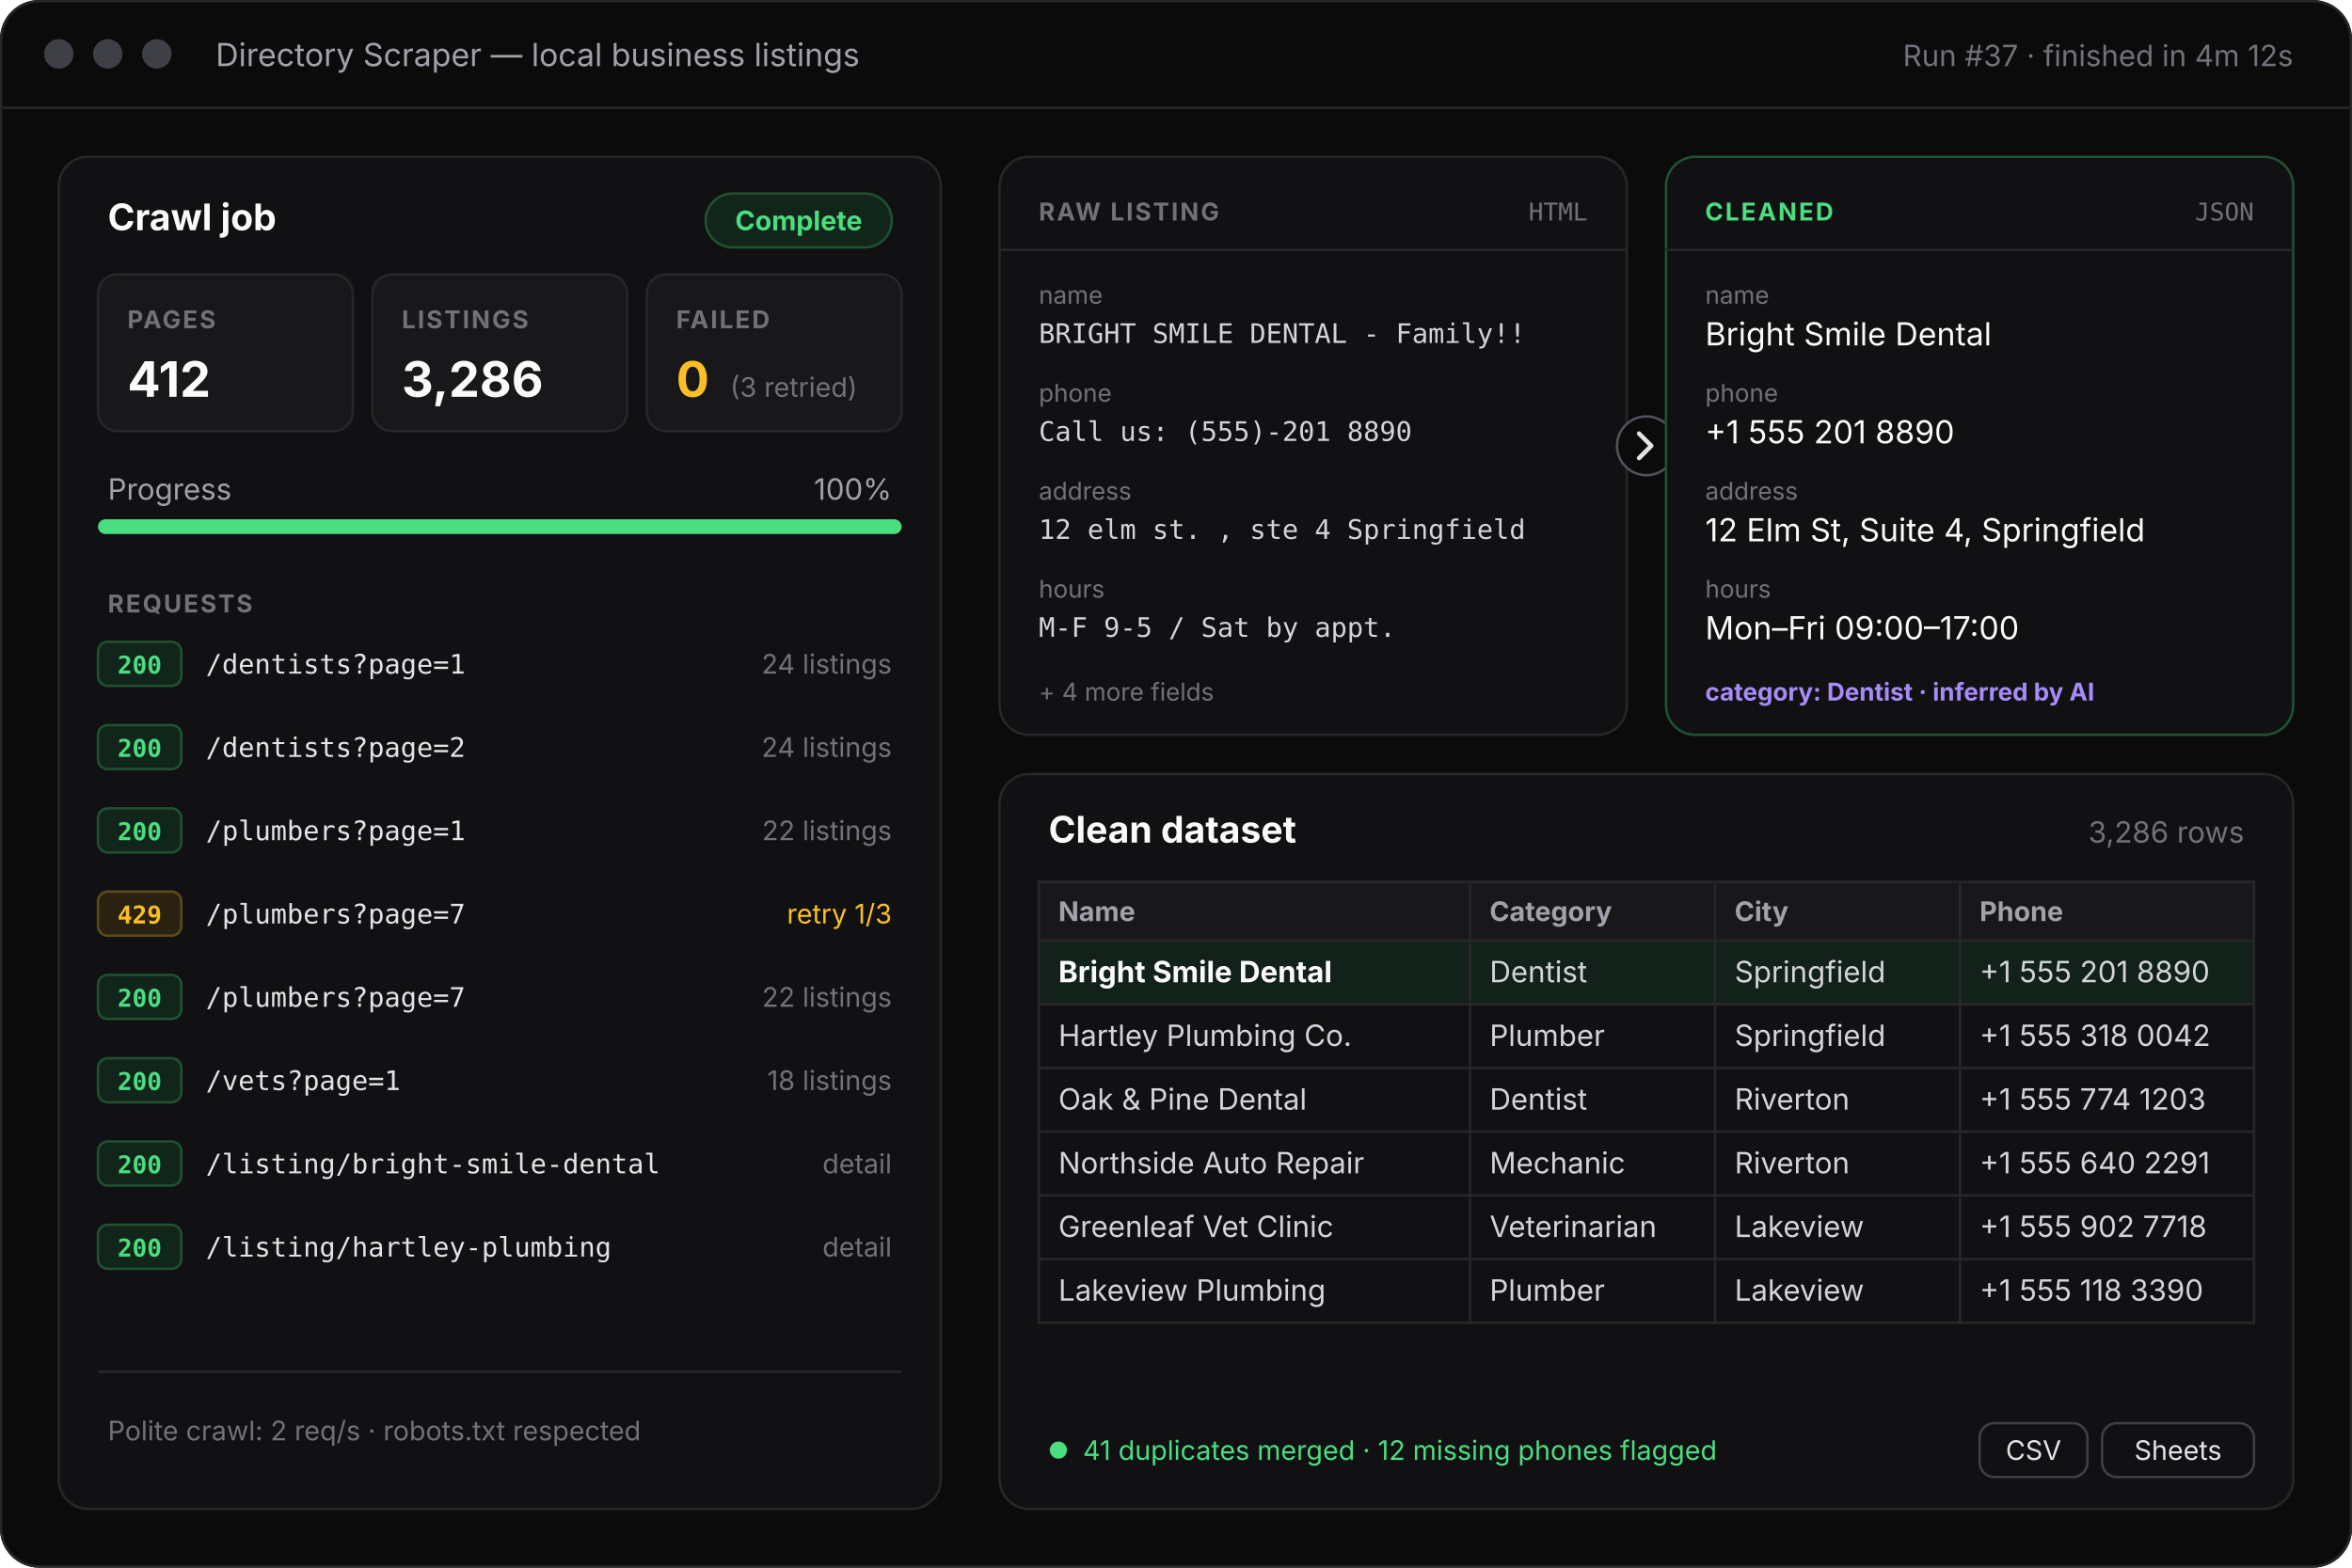
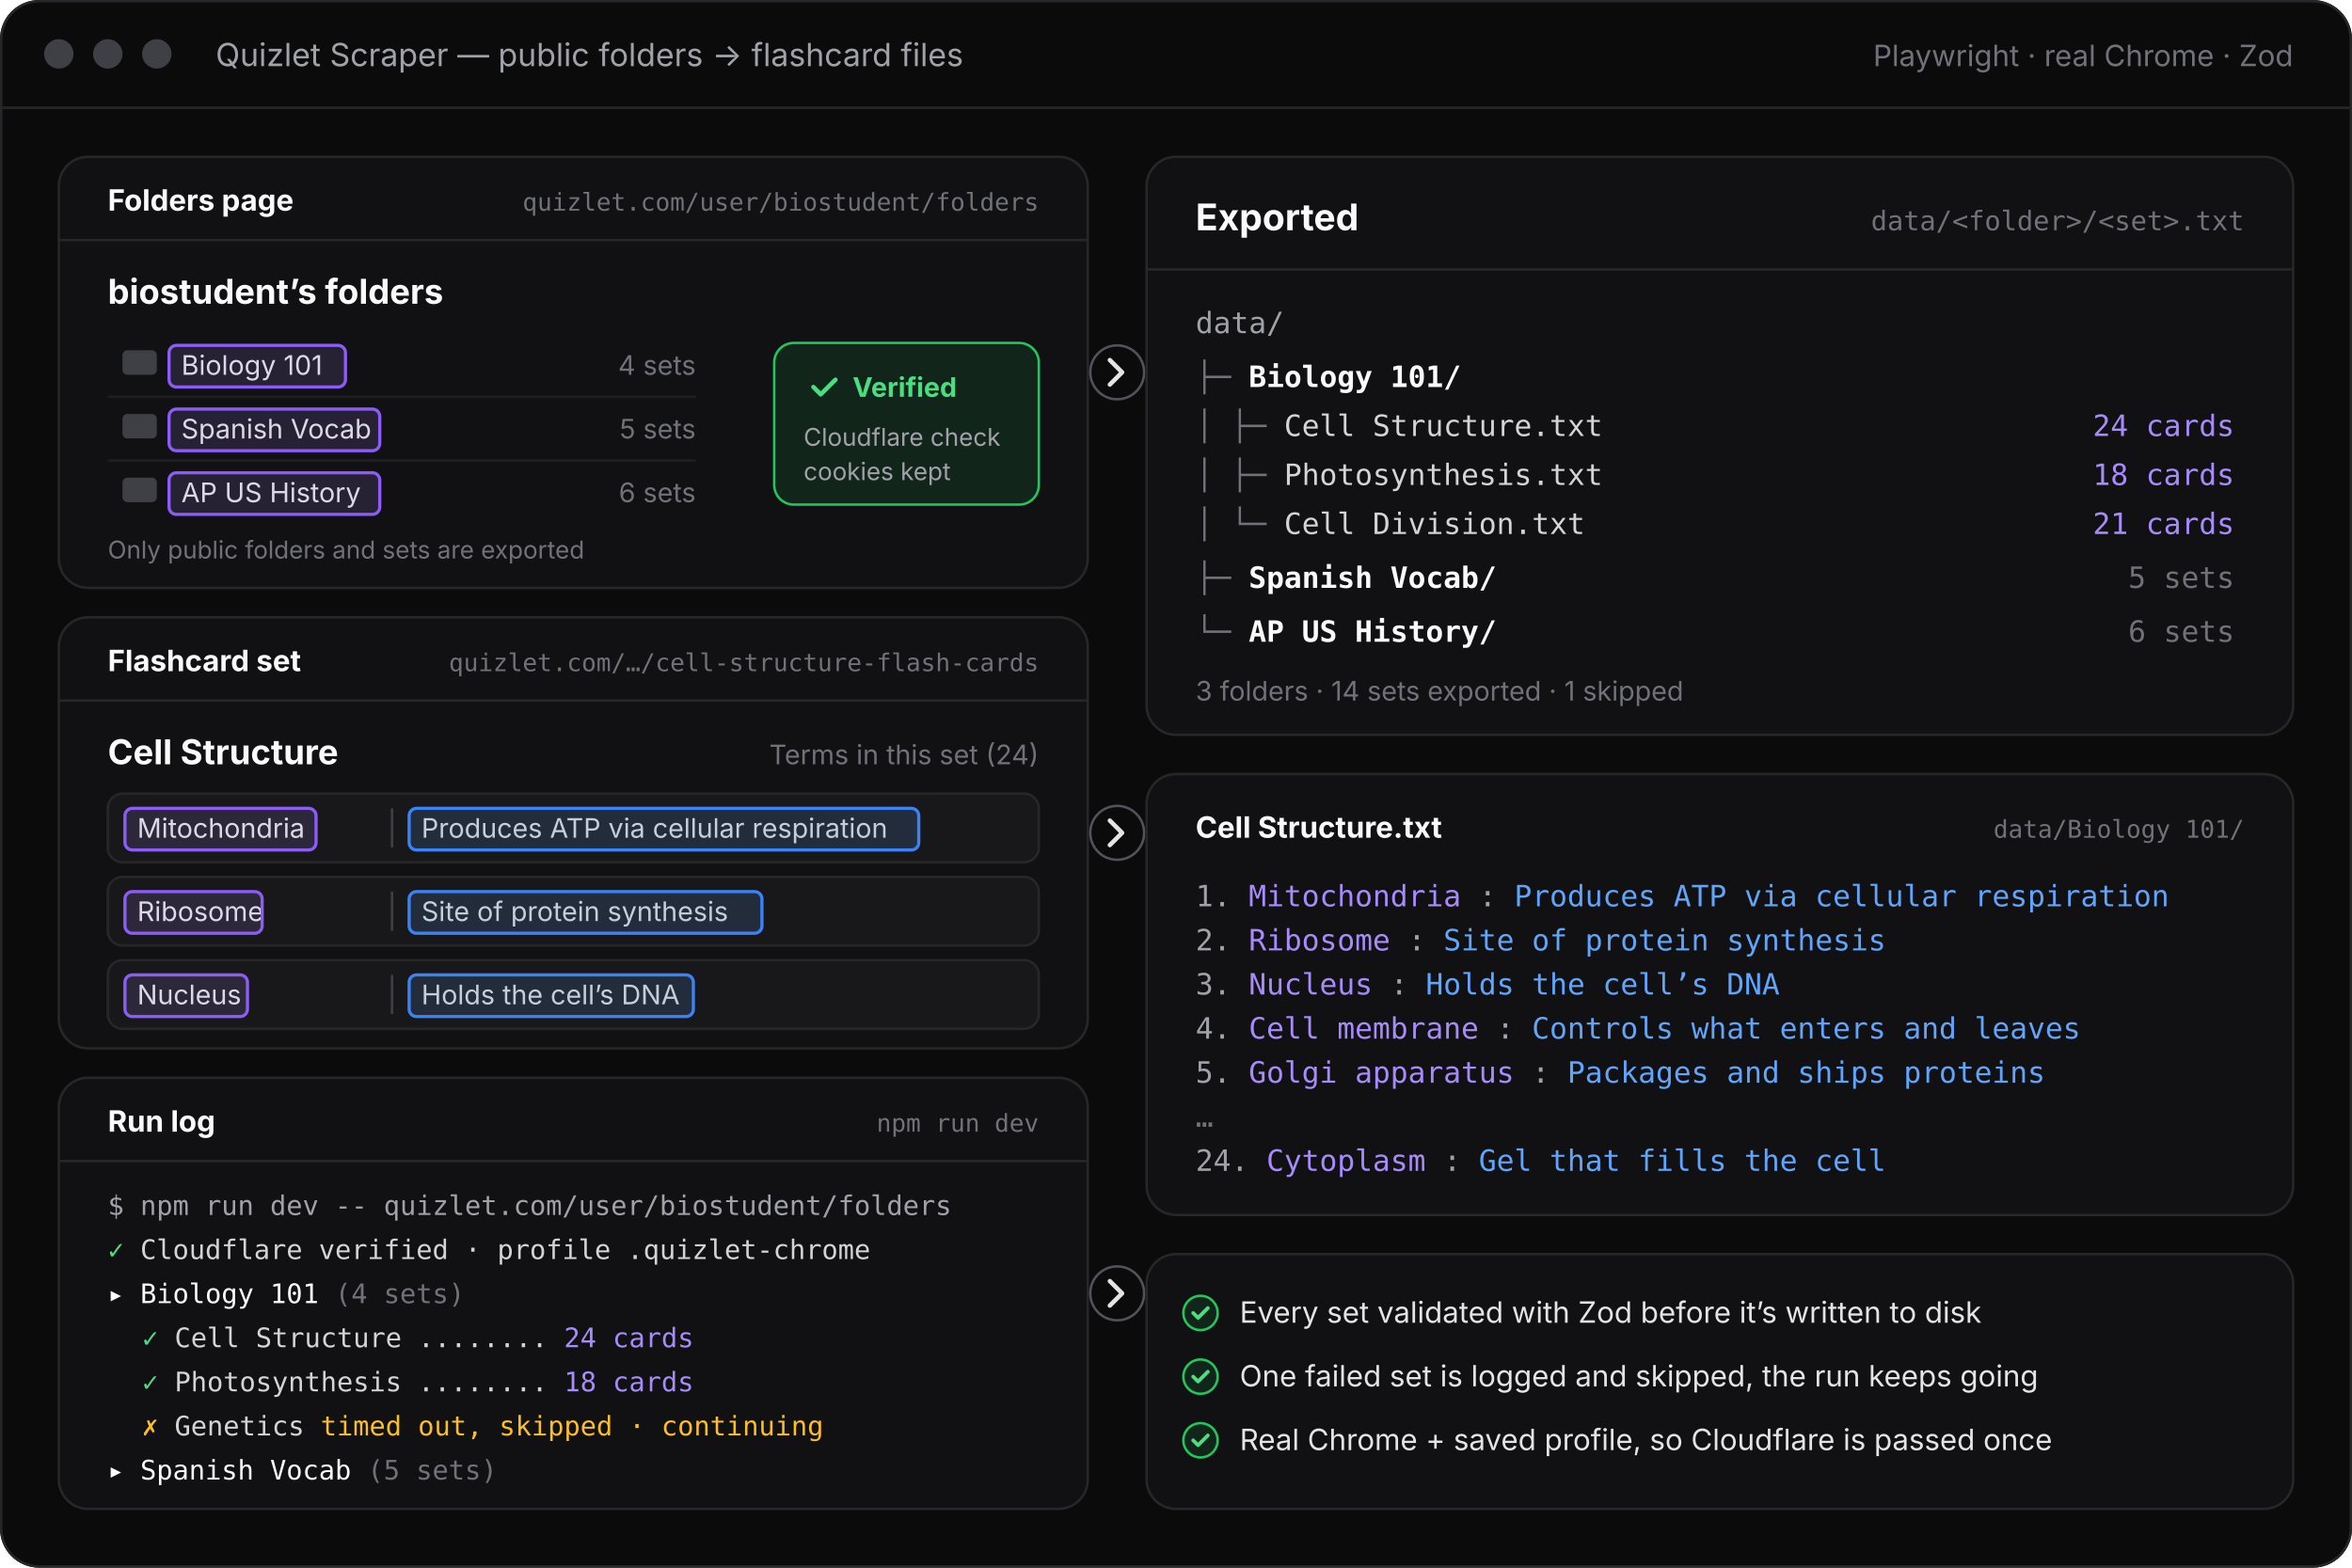
<svg xmlns="http://www.w3.org/2000/svg" viewBox="0 0 960 640" width="960" height="640" font-family="Inter, 'Segoe UI', system-ui, -apple-system, Helvetica, Arial, sans-serif">
  <style>
    .b{font-weight:700}
    .w{fill:#fafafa}.p{fill:#e4e4e7}.s{fill:#a1a1aa}.m{fill:#71717a}.d{fill:#d4d4d8}
    .mono{font-family:ui-monospace, 'SF Mono', 'Cascadia Code', Consolas, monospace}
-     .cap{font-size:10px;letter-spacing:.08em;font-weight:700;fill:#71717a}
-     .ok{fill:#12251a;stroke:#1f5132}.okt{fill:#4ade80}
+     .v{fill:#a78bfa}.bl{fill:#60a5fa}.g{fill:#4ade80}.a{fill:#fbbf24}
  </style>
  <rect width="960" height="640" rx="16" fill="#0b0b0c" />
  <rect x=".5" y=".5" width="959" height="639" rx="15.5" fill="none" stroke="#27272a" />
  <path d="M1 44h958" stroke="#27272a" />
  <circle cx="24" cy="22" r="6" fill="#3f3f46" />
  <circle cx="44" cy="22" r="6" fill="#3f3f46" />
  <circle cx="64" cy="22" r="6" fill="#3f3f46" />
-   <text x="88" y="27" font-size="13" class="s">Directory Scraper — local business listings</text>
-   <text x="936" y="27" font-size="12" class="m" text-anchor="end">Run #37 · finished in 4m 12s</text>
-   <rect x="24" y="64" width="360" height="552" rx="12" fill="#111113" stroke="#27272a" />
-   <text x="44" y="94" font-size="15" class="w b">Crawl job</text>
-   <rect x="288" y="79" width="76" height="22" rx="11" class="ok" />
-   <text x="326" y="94" font-size="11" class="b okt" text-anchor="middle">Complete</text>
-   <rect x="40" y="112" width="104" height="64" rx="8" fill="#18181b" stroke="#27272a" />
-   <text x="52" y="134" class="cap">PAGES</text>
-   <text x="52" y="162" font-size="20" class="w b">412</text>
-   <rect x="152" y="112" width="104" height="64" rx="8" fill="#18181b" stroke="#27272a" />
-   <text x="164" y="134" class="cap">LISTINGS</text>
-   <text x="164" y="162" font-size="20" class="w b">3,286</text>
-   <rect x="264" y="112" width="104" height="64" rx="8" fill="#18181b" stroke="#27272a" />
-   <text x="276" y="134" class="cap">FAILED</text>
-   <text x="276" y="162" font-size="20" class="b" fill="#fbbf24">0</text>
-   <text x="298" y="162" font-size="11" class="m">(3 retried)</text>
-   <text x="44" y="204" font-size="12" class="s">Progress</text>
-   <text x="364" y="204" font-size="12" class="s" text-anchor="end">100%</text>
-   <rect x="40" y="212" width="328" height="6" rx="3" fill="#4ade80" />
-   <text x="44" y="250" class="cap">REQUESTS</text>
-   <g font-size="10" class="mono b" text-anchor="middle">
-     <rect x="40" y="262" width="34" height="18" rx="4" class="ok" />
-     <text x="57" y="275" class="okt">200</text>
-     <rect x="40" y="296" width="34" height="18" rx="4" class="ok" />
-     <text x="57" y="309" class="okt">200</text>
-     <rect x="40" y="330" width="34" height="18" rx="4" class="ok" />
-     <text x="57" y="343" class="okt">200</text>
-     <rect x="40" y="364" width="34" height="18" rx="4" fill="#2a2210" stroke="#5c4a17" />
-     <text x="57" y="377" fill="#fbbf24">429</text>
-     <rect x="40" y="398" width="34" height="18" rx="4" class="ok" />
-     <text x="57" y="411" class="okt">200</text>
-     <rect x="40" y="432" width="34" height="18" rx="4" class="ok" />
-     <text x="57" y="445" class="okt">200</text>
-     <rect x="40" y="466" width="34" height="18" rx="4" class="ok" />
-     <text x="57" y="479" class="okt">200</text>
-     <rect x="40" y="500" width="34" height="18" rx="4" class="ok" />
-     <text x="57" y="513" class="okt">200</text>
+   <text x="88" y="27" font-size="13" class="s">Quizlet Scraper — public folders → flashcard files</text>
+   <text x="936" y="27" font-size="12" class="m" text-anchor="end">Playwright · real Chrome · Zod</text>
+   <rect x="24" y="64" width="420" height="176" rx="12" fill="#111113" stroke="#27272a" />
+   <text x="44" y="86" font-size="12" class="w b">Folders page</text>
+   <text x="424" y="86" font-size="10" class="m mono" text-anchor="end">quizlet.com/user/biostudent/folders</text>
+   <path d="M24 98h420" stroke="#27272a" />
+   <text x="44" y="124" font-size="14" class="w b">biostudent’s folders</text>
+   <path d="M44 162h240M44 188h240" stroke="#1f1f23" />
+   <g fill="#3f3f46">
+     <rect x="50" y="143" width="14" height="10" rx="2" />
+     <rect x="50" y="169" width="14" height="10" rx="2" />
+     <rect x="50" y="195" width="14" height="10" rx="2" />
  </g>
-   <g font-size="11" class="mono p">
-     <text x="84" y="275">/dentists?page=1</text>
-     <text x="84" y="309">/dentists?page=2</text>
-     <text x="84" y="343">/plumbers?page=1</text>
-     <text x="84" y="377">/plumbers?page=7</text>
-     <text x="84" y="411">/plumbers?page=7</text>
-     <text x="84" y="445">/vets?page=1</text>
-     <text x="84" y="479">/listing/bright-smile-dental</text>
-     <text x="84" y="513">/listing/hartley-plumbing</text>
+   <g font-size="11" class="p">
+     <text x="74" y="153">Biology 101</text>
+     <text x="74" y="179">Spanish Vocab</text>
+     <text x="74" y="205">AP US History</text>
  </g>
  <g font-size="11" class="m" text-anchor="end">
-     <text x="364" y="275">24 listings</text>
-     <text x="364" y="309">24 listings</text>
-     <text x="364" y="343">22 listings</text>
-     <text x="364" y="377" fill="#fbbf24">retry 1/3</text>
-     <text x="364" y="411">22 listings</text>
-     <text x="364" y="445">18 listings</text>
-     <text x="364" y="479">detail</text>
-     <text x="364" y="513">detail</text>
+     <text x="284" y="153">4 sets</text>
+     <text x="284" y="179">5 sets</text>
+     <text x="284" y="205">6 sets</text>
  </g>
-   <path d="M40 560h328" stroke="#27272a" />
-   <text x="44" y="588" font-size="11" class="m">Polite crawl: 2 req/s · robots.txt respected</text>
-   <rect x="408" y="64" width="256" height="236" rx="12" fill="#111113" stroke="#27272a" />
-   <text x="424" y="90" class="cap">RAW LISTING</text>
-   <text x="648" y="90" font-size="10" class="m mono" text-anchor="end">HTML</text>
-   <path d="M408 102h256" stroke="#27272a" />
-   <g font-size="10" class="m">
-     <text x="424" y="124">name</text>
-     <text x="424" y="164">phone</text>
-     <text x="424" y="204">address</text>
-     <text x="424" y="244">hours</text>
+   <g fill-opacity=".14" stroke-width="1.3" fill="#a78bfa" stroke="#8b5cf6">
+     <rect x="69" y="141" width="72" height="17" rx="3" />
+     <rect x="69" y="167" width="86" height="17" rx="3" />
+     <rect x="69" y="193" width="86" height="17" rx="3" />
  </g>
-   <g font-size="11" class="mono d">
-     <text x="424" y="140">BRIGHT SMILE DENTAL - Family!!</text>
-     <text x="424" y="180">Call us: (555)-201 8890</text>
-     <text x="424" y="220">12 elm st. , ste 4 Springfield</text>
-     <text x="424" y="260">M-F 9-5 / Sat by appt.</text>
+   <rect x="316" y="140" width="108" height="66" rx="8" fill="#12251a" stroke="#22c55e" />
+   <path d="M332 158l3 3 6-6" fill="none" stroke="#4ade80" stroke-width="1.8" stroke-linecap="round" stroke-linejoin="round" />
+   <text x="348" y="162" font-size="11" class="g b">Verified</text>
+   <text x="328" y="182" font-size="10" class="s">Cloudflare check</text>
+   <text x="328" y="196" font-size="10" class="s">cookies kept</text>
+   <text x="44" y="228" font-size="10" class="m">Only public folders and sets are exported</text>
+   <circle cx="456" cy="152" r="11" fill="#0b0b0c" stroke="#52525b" />
+   <path d="M453 147l5 5-5 5" fill="none" stroke="#e4e4e7" stroke-width="1.8" stroke-linecap="round" stroke-linejoin="round" />
+   <rect x="24" y="252" width="420" height="176" rx="12" fill="#111113" stroke="#27272a" />
+   <text x="44" y="274" font-size="12" class="w b">Flashcard set</text>
+   <text x="424" y="274" font-size="10" class="m mono" text-anchor="end">quizlet.com/…/cell-structure-flash-cards</text>
+   <path d="M24 286h420" stroke="#27272a" />
+   <text x="44" y="312" font-size="14" class="w b">Cell Structure</text>
+   <text x="424" y="312" font-size="11" class="m" text-anchor="end">Terms in this set (24)</text>
+   <g fill="#18181b" stroke="#27272a">
+     <rect x="44" y="324" width="380" height="28" rx="6" />
+     <rect x="44" y="358" width="380" height="28" rx="6" />
+     <rect x="44" y="392" width="380" height="28" rx="6" />
  </g>
-   <text x="424" y="286" font-size="10" class="m">+ 4 more fields</text>
-   <circle cx="672" cy="182" r="12" fill="#0b0b0c" stroke="#52525b" />
-   <path d="M669 177l5 5-5 5" fill="none" stroke="#e4e4e7" stroke-width="1.8" stroke-linecap="round" stroke-linejoin="round" />
-   <rect x="680" y="64" width="256" height="236" rx="12" fill="#111113" stroke="#1f5132" />
-   <text x="696" y="90" class="cap" style="fill:#4ade80">CLEANED</text>
-   <text x="920" y="90" font-size="10" class="m mono" text-anchor="end">JSON</text>
-   <path d="M680 102h256" stroke="#27272a" />
-   <g font-size="10" class="m">
-     <text x="696" y="124">name</text>
-     <text x="696" y="164">phone</text>
-     <text x="696" y="204">address</text>
-     <text x="696" y="244">hours</text>
+   <path d="M160 330v16M160 364v16M160 398v16" stroke="#3f3f46" />
+   <g font-size="11" class="p">
+     <text x="56" y="342">Mitochondria</text>
+     <text x="56" y="376">Ribosome</text>
+     <text x="56" y="410">Nucleus</text>
  </g>
-   <g font-size="13" class="w">
-     <text x="696" y="141">Bright Smile Dental</text>
-     <text x="696" y="181">+1 555 201 8890</text>
-     <text x="696" y="221">12 Elm St, Suite 4, Springfield</text>
-     <text x="696" y="261">Mon–Fri 09:00–17:00</text>
+   <g font-size="11" class="d">
+     <text x="172" y="342">Produces ATP via cellular respiration</text>
+     <text x="172" y="376">Site of protein synthesis</text>
+     <text x="172" y="410">Holds the cell’s DNA</text>
  </g>
-   <text x="696" y="286" font-size="10" class="b" fill="#a78bfa">category: Dentist · inferred by AI</text>
-   <rect x="408" y="316" width="528" height="300" rx="12" fill="#111113" stroke="#27272a" />
-   <text x="428" y="344" font-size="15" class="w b">Clean dataset</text>
-   <text x="916" y="344" font-size="12" class="m" text-anchor="end">3,286 rows</text>
-   <rect x="424" y="360" width="496" height="24" fill="#18181b" />
-   <rect x="424" y="384" width="496" height="26" fill="#22c55e" fill-opacity=".1" />
-   <path d="M424 384h496M424 410h496M424 436h496M424 462h496M424 488h496M424 514h496M600 360v180M700 360v180M800 360v180" stroke="#27272a" />
-   <rect x="424" y="360" width="496" height="180" fill="none" stroke="#27272a" />
-   <g font-size="11" class="s b">
-     <text x="432" y="376">Name</text>
-     <text x="608" y="376">Category</text>
-     <text x="708" y="376">City</text>
-     <text x="808" y="376">Phone</text>
+   <g fill-opacity=".14" stroke-width="1.3">
+     <rect x="51" y="330" width="78" height="17" rx="3" fill="#a78bfa" stroke="#8b5cf6" />
+     <rect x="51" y="364" width="56" height="17" rx="3" fill="#a78bfa" stroke="#8b5cf6" />
+     <rect x="51" y="398" width="50" height="17" rx="3" fill="#a78bfa" stroke="#8b5cf6" />
+     <rect x="167" y="330" width="208" height="17" rx="3" fill="#60a5fa" stroke="#3b82f6" />
+     <rect x="167" y="364" width="144" height="17" rx="3" fill="#60a5fa" stroke="#3b82f6" />
+     <rect x="167" y="398" width="116" height="17" rx="3" fill="#60a5fa" stroke="#3b82f6" />
  </g>
-   <g font-size="12" class="d">
-     <text x="432" y="401" class="w b">Bright Smile Dental</text>
-     <text x="608" y="401">Dentist</text>
-     <text x="708" y="401">Springfield</text>
-     <text x="808" y="401">+1 555 201 8890</text>
-     <text x="432" y="427">Hartley Plumbing Co.</text>
-     <text x="608" y="427">Plumber</text>
-     <text x="708" y="427">Springfield</text>
-     <text x="808" y="427">+1 555 318 0042</text>
-     <text x="432" y="453">Oak &amp; Pine Dental</text>
-     <text x="608" y="453">Dentist</text>
-     <text x="708" y="453">Riverton</text>
-     <text x="808" y="453">+1 555 774 1203</text>
-     <text x="432" y="479">Northside Auto Repair</text>
-     <text x="608" y="479">Mechanic</text>
-     <text x="708" y="479">Riverton</text>
-     <text x="808" y="479">+1 555 640 2291</text>
-     <text x="432" y="505">Greenleaf Vet Clinic</text>
-     <text x="608" y="505">Veterinarian</text>
-     <text x="708" y="505">Lakeview</text>
-     <text x="808" y="505">+1 555 902 7718</text>
-     <text x="432" y="531">Lakeview Plumbing</text>
-     <text x="608" y="531">Plumber</text>
-     <text x="708" y="531">Lakeview</text>
-     <text x="808" y="531">+1 555 118 3390</text>
+   <circle cx="456" cy="340" r="11" fill="#0b0b0c" stroke="#52525b" />
+   <path d="M453 335l5 5-5 5" fill="none" stroke="#e4e4e7" stroke-width="1.8" stroke-linecap="round" stroke-linejoin="round" />
+   <rect x="24" y="440" width="420" height="176" rx="12" fill="#111113" stroke="#27272a" />
+   <text x="44" y="462" font-size="12" class="w b">Run log</text>
+   <text x="424" y="462" font-size="10" class="m mono" text-anchor="end">npm run dev</text>
+   <path d="M24 474h420" stroke="#27272a" />
+   <g font-size="11" class="mono">
+     <text x="44" y="496" class="s">$ npm run dev -- quizlet.com/user/biostudent/folders</text>
+     <text x="44" y="514" class="d">
+       <tspan class="g">✓</tspan> Cloudflare verified · profile .quizlet-chrome</text>
+     <text x="44" y="532" class="w">▸ Biology 101 <tspan class="m">(4 sets)</tspan>
+     </text>
+     <text x="58" y="550" class="d">
+       <tspan class="g">✓</tspan> Cell Structure ........ <tspan class="v">24 cards</tspan>
+     </text>
+     <text x="58" y="568" class="d">
+       <tspan class="g">✓</tspan> Photosynthesis ........ <tspan class="v">18 cards</tspan>
+     </text>
+     <text x="58" y="586" class="d">
+       <tspan class="a">✗</tspan> Genetics <tspan class="a">timed out, skipped · continuing</tspan>
+     </text>
+     <text x="44" y="604" class="w">▸ Spanish Vocab <tspan class="m">(5 sets)</tspan>
+     </text>
  </g>
-   <circle cx="432" cy="592" r="3.5" fill="#4ade80" />
-   <text x="442" y="596" font-size="11" fill="#4ade80">41 duplicates merged · 12 missing phones flagged</text>
-   <rect x="808" y="581" width="44" height="22" rx="6" fill="none" stroke="#3f3f46" />
-   <text x="830" y="596" font-size="11" class="p" text-anchor="middle">CSV</text>
-   <rect x="858" y="581" width="62" height="22" rx="6" fill="none" stroke="#3f3f46" />
-   <text x="889" y="596" font-size="11" class="p" text-anchor="middle">Sheets</text>
+   <circle cx="456" cy="528" r="11" fill="#0b0b0c" stroke="#52525b" />
+   <path d="M453 523l5 5-5 5" fill="none" stroke="#e4e4e7" stroke-width="1.8" stroke-linecap="round" stroke-linejoin="round" />
+   <rect x="468" y="64" width="468" height="236" rx="12" fill="#111113" stroke="#27272a" />
+   <text x="488" y="94" font-size="15" class="w b">Exported</text>
+   <text x="916" y="94" font-size="11" class="m mono" text-anchor="end">data/&lt;folder&gt;/&lt;set&gt;.txt</text>
+   <path d="M468 110h468" stroke="#27272a" />
+   <g font-size="12" class="mono">
+     <text x="488" y="136" class="s">data/</text>
+     <text x="488" y="158" class="m">├─ <tspan class="w b">Biology 101/</tspan>
+     </text>
+     <text x="488" y="178" class="m">│  ├─ <tspan class="d">Cell Structure.txt</tspan>
+     </text>
+     <text x="488" y="198" class="m">│  ├─ <tspan class="d">Photosynthesis.txt</tspan>
+     </text>
+     <text x="488" y="218" class="m">│  └─ <tspan class="d">Cell Division.txt</tspan>
+     </text>
+     <text x="488" y="240" class="m">├─ <tspan class="w b">Spanish Vocab/</tspan>
+     </text>
+     <text x="488" y="262" class="m">└─ <tspan class="w b">AP US History/</tspan>
+     </text>
+   </g>
+   <g font-size="12" class="mono" text-anchor="end">
+     <text x="912" y="178" class="v">24 cards</text>
+     <text x="912" y="198" class="v">18 cards</text>
+     <text x="912" y="218" class="v">21 cards</text>
+     <text x="912" y="240" class="m">5 sets</text>
+     <text x="912" y="262" class="m">6 sets</text>
+   </g>
+   <text x="488" y="286" font-size="11" class="m">3 folders · 14 sets exported · 1 skipped</text>
+   <rect x="468" y="316" width="468" height="180" rx="12" fill="#111113" stroke="#27272a" />
+   <text x="488" y="342" font-size="12" class="w b">Cell Structure.txt</text>
+   <text x="916" y="342" font-size="10" class="m mono" text-anchor="end">data/Biology 101/</text>
+   <g font-size="12" class="mono s">
+     <text x="488" y="370">1. <tspan class="v">Mitochondria</tspan> : <tspan class="bl">Produces ATP via cellular respiration</tspan>
+     </text>
+     <text x="488" y="388">2. <tspan class="v">Ribosome</tspan> : <tspan class="bl">Site of protein synthesis</tspan>
+     </text>
+     <text x="488" y="406">3. <tspan class="v">Nucleus</tspan> : <tspan class="bl">Holds the cell’s DNA</tspan>
+     </text>
+     <text x="488" y="424">4. <tspan class="v">Cell membrane</tspan> : <tspan class="bl">Controls what enters and leaves</tspan>
+     </text>
+     <text x="488" y="442">5. <tspan class="v">Golgi apparatus</tspan> : <tspan class="bl">Packages and ships proteins</tspan>
+     </text>
+     <text x="488" y="460" class="m">…</text>
+     <text x="488" y="478">24. <tspan class="v">Cytoplasm</tspan> : <tspan class="bl">Gel that fills the cell</tspan>
+     </text>
+   </g>
+   <rect x="468" y="512" width="468" height="104" rx="12" fill="#111113" stroke="#27272a" />
+   <g fill="none" stroke="#4ade80" stroke-width="1.5" stroke-linecap="round" stroke-linejoin="round">
+     <circle cx="490" cy="536" r="7" fill="#12251a" stroke="#22c55e" stroke-width="1" />
+     <path d="M487 536l2 2 4-4" />
+     <circle cx="490" cy="562" r="7" fill="#12251a" stroke="#22c55e" stroke-width="1" />
+     <path d="M487 562l2 2 4-4" />
+     <circle cx="490" cy="588" r="7" fill="#12251a" stroke="#22c55e" stroke-width="1" />
+     <path d="M487 588l2 2 4-4" />
+   </g>
+   <g font-size="12" class="p">
+     <text x="506" y="540">Every set validated with Zod before it’s written to disk</text>
+     <text x="506" y="566">One failed set is logged and skipped, the run keeps going</text>
+     <text x="506" y="592">Real Chrome + saved profile, so Cloudflare is passed once</text>
+   </g>
</svg>
